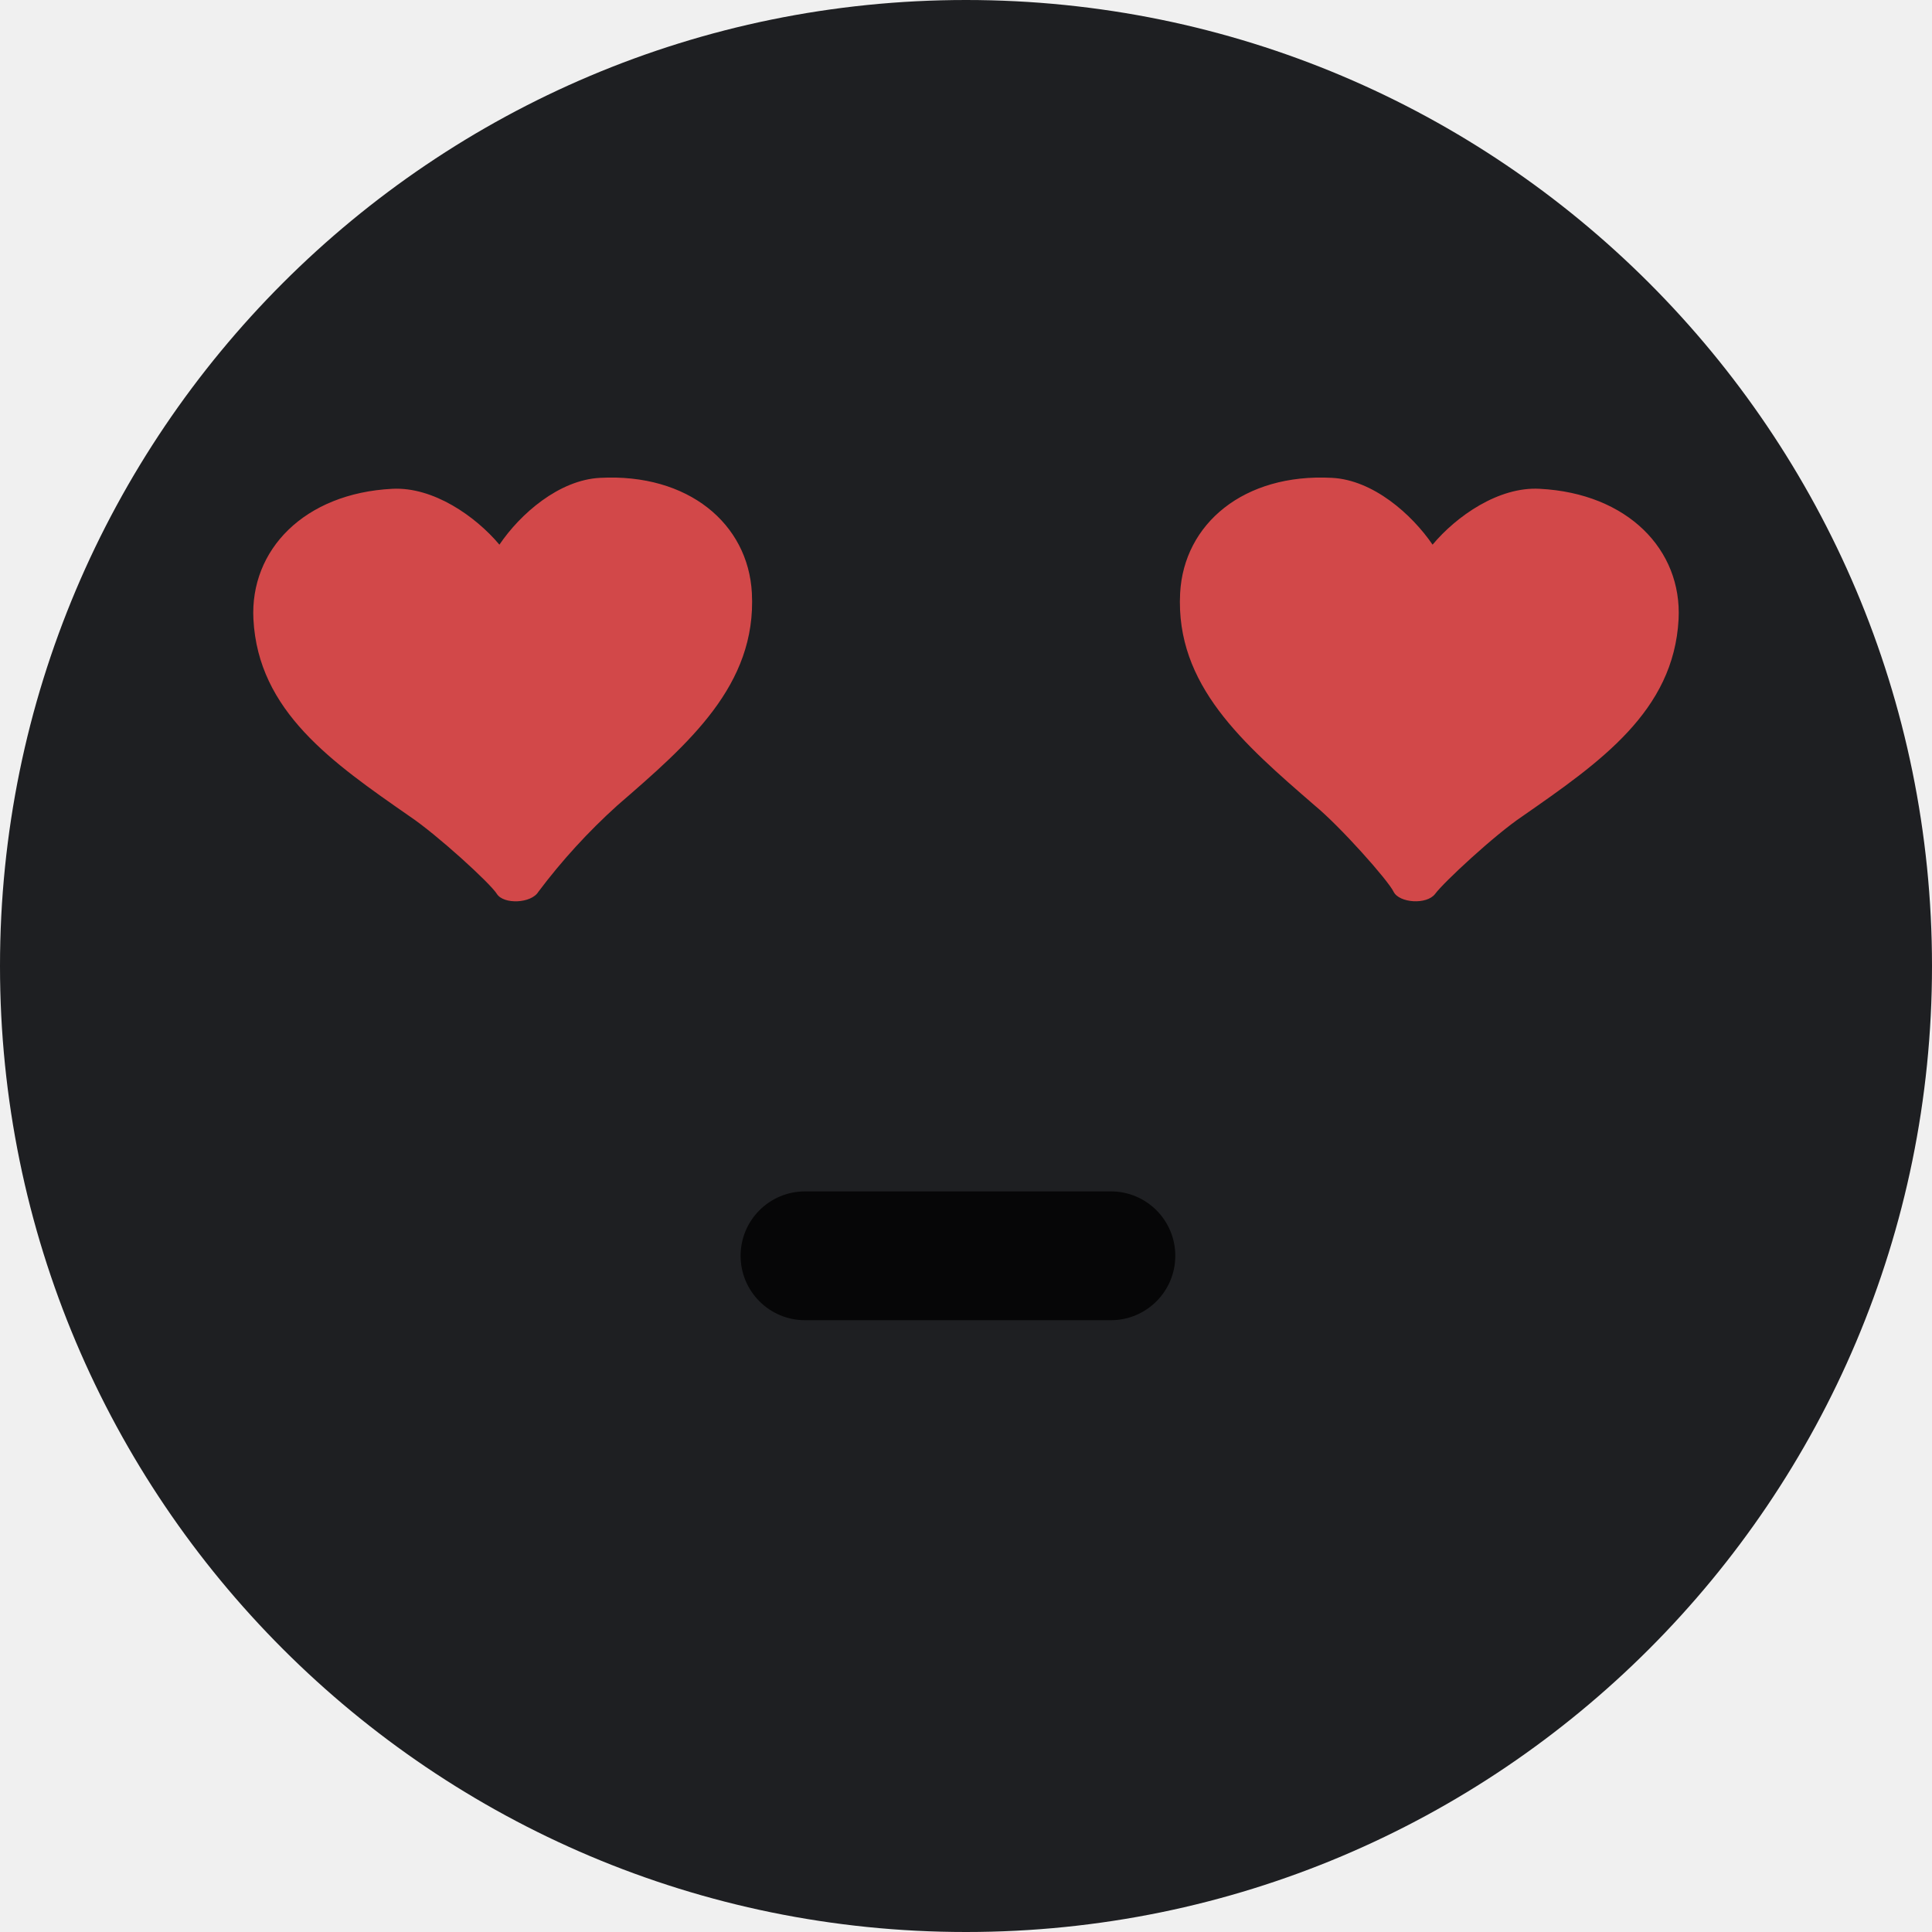
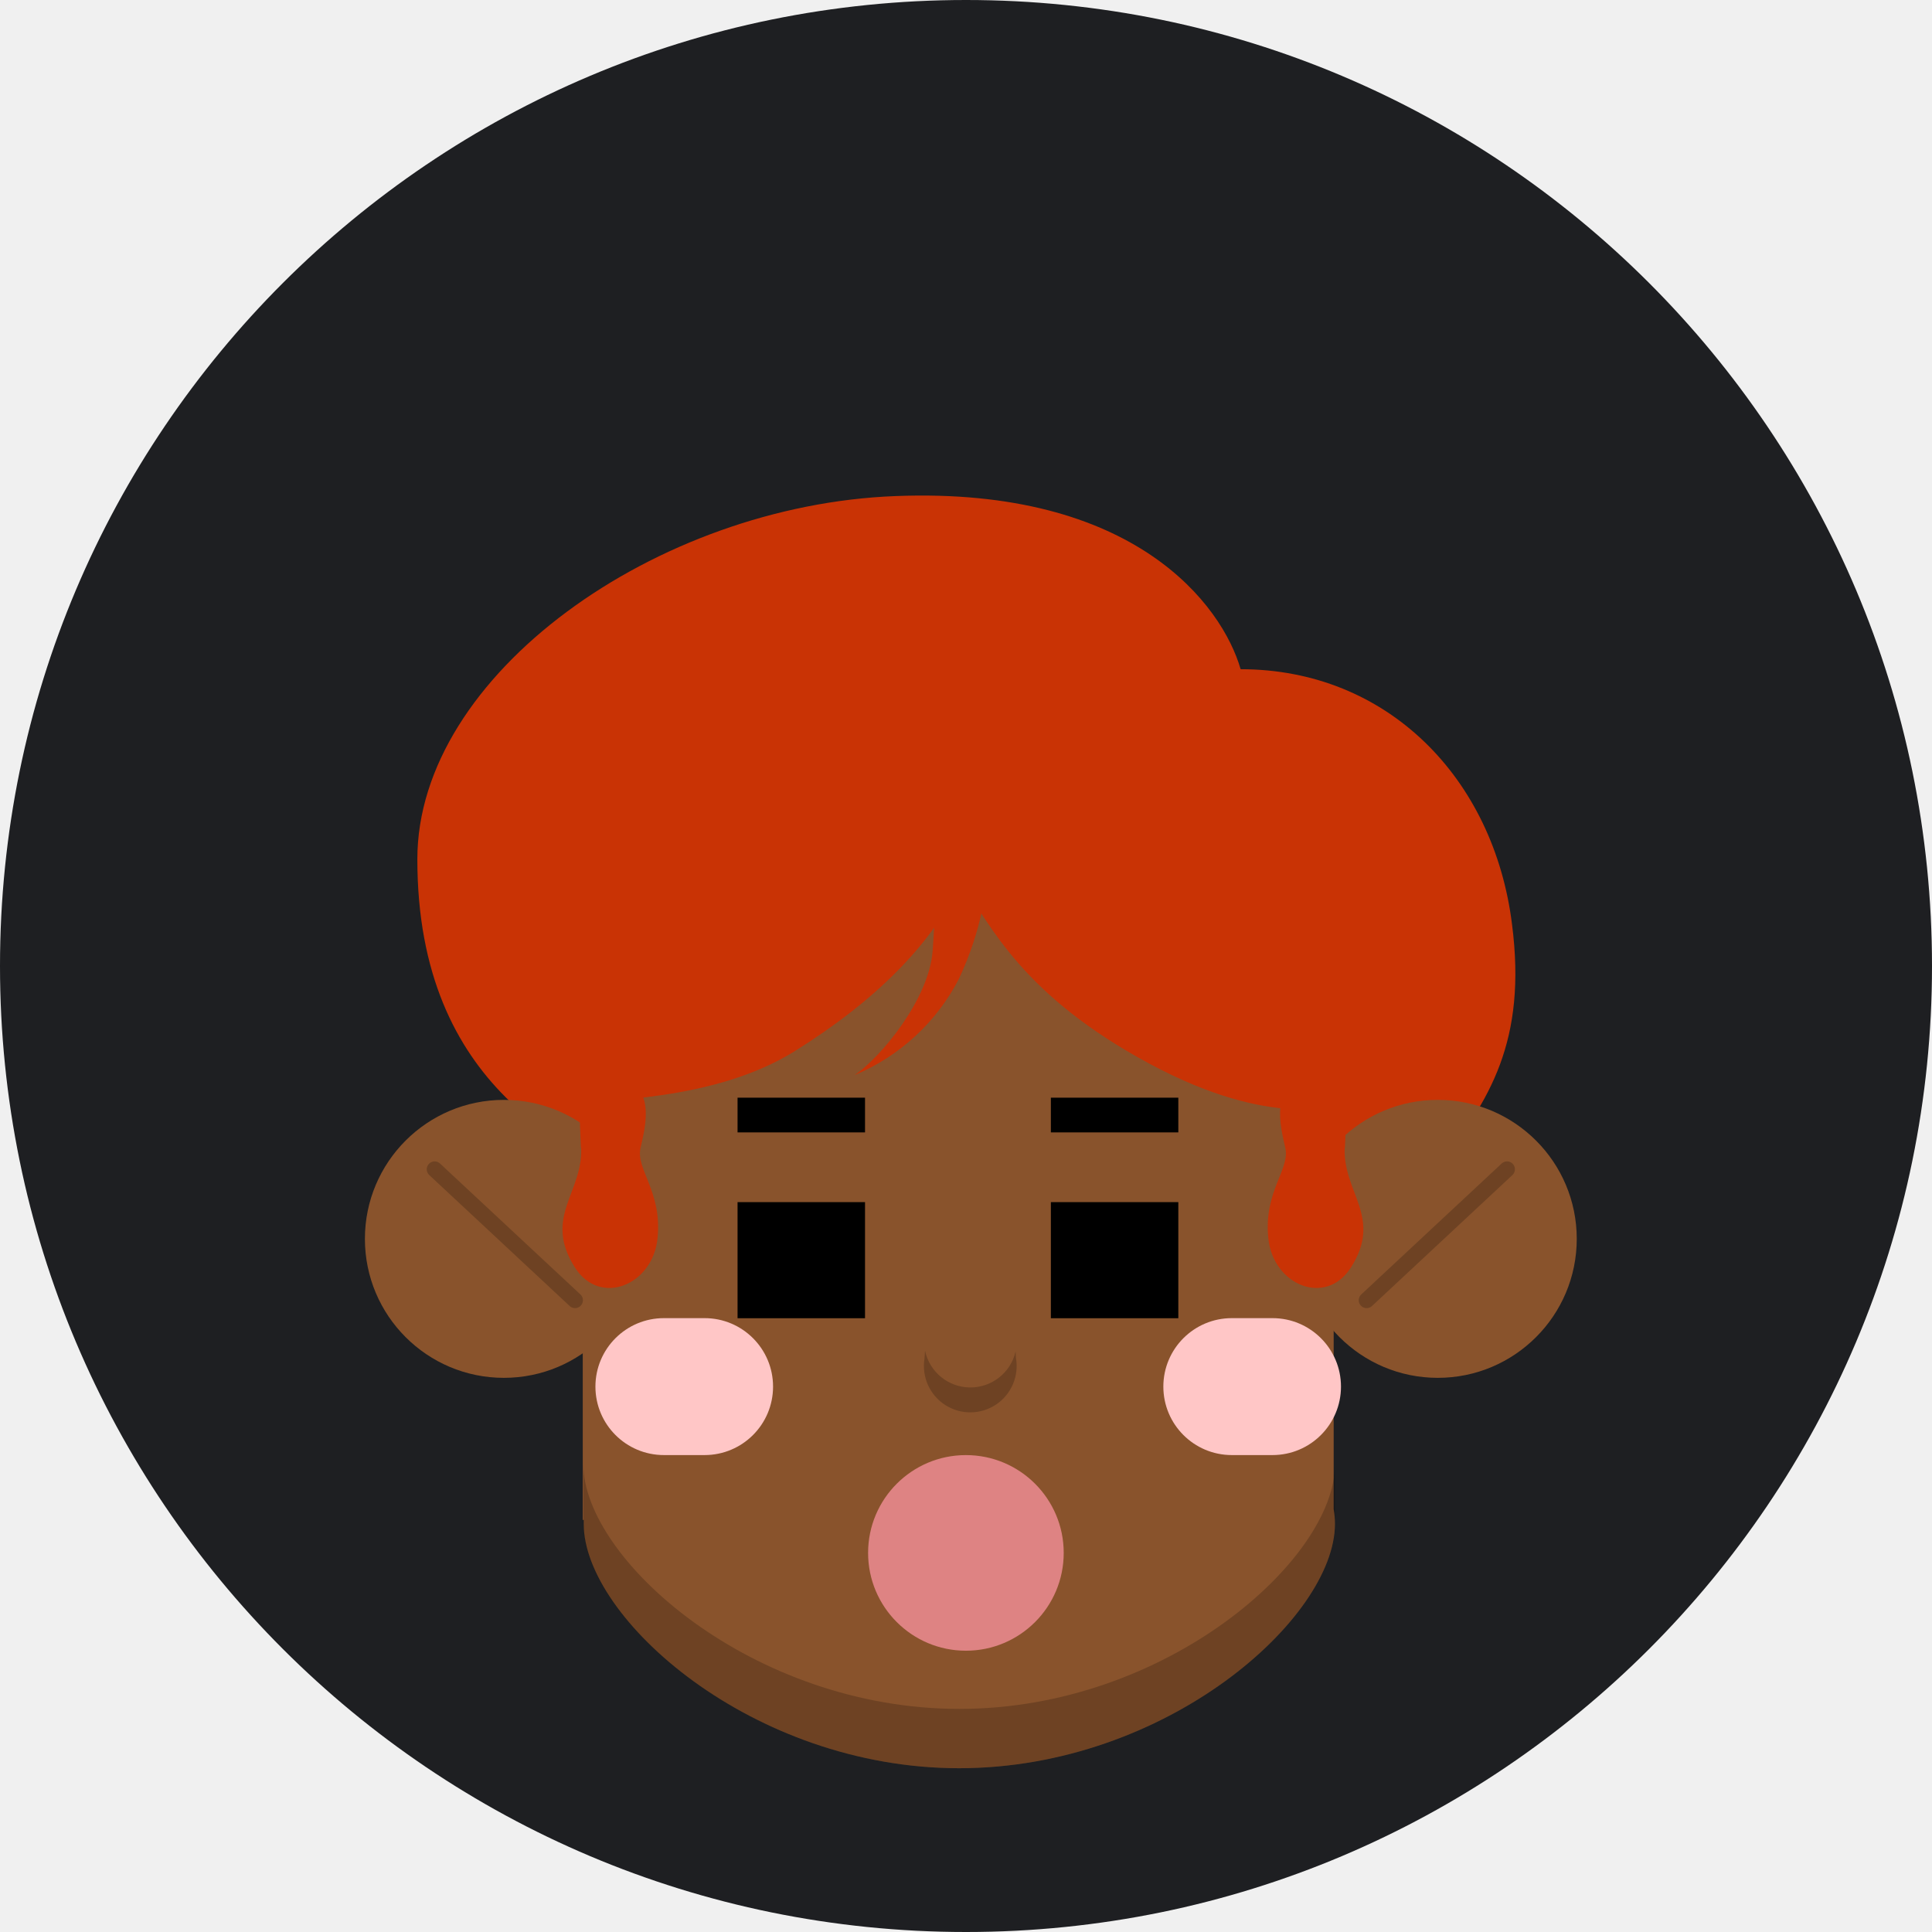
- <svg xmlns="http://www.w3.org/2000/svg" viewBox="0 0 120 120" fill="none" shape-rendering="auto">
+ <svg xmlns="http://www.w3.org/2000/svg" viewBox="0 0 440 440" fill="none" shape-rendering="auto">
  <mask id="viewboxMask">
-     <rect width="120" height="120" rx="60" ry="60" x="0" y="0" fill="#fff" />
+     <rect width="440" height="440" rx="220" ry="220" x="0" y="0" fill="#fff" />
  </mask>
  <g mask="url(#viewboxMask)">
-     <rect fill="#1e1f22" width="120" height="120" x="0" y="0" />
-     <g transform="translate(22 68)">
-       <rect x="24" y="6" width="27" height="8" rx="4" fill="#000" fill-opacity=".8" />
+     <rect fill="#1e1f22" width="440" height="440" x="0" y="0" />
+     <g transform="matrix(.71048 0 0 .71048 24 2)">
+       <path d="M253.3 156.2c76.7-3 104.7 35 110.6 55.5 47.1 0 81.2 35 87 81.8 4.8 37.4-7.2 56.5-23.7 77.4a53.4 53.4 0 0 1-30.7 18.8c-16.6 5-18 6.3-57 6.3h-67.6c-51.6 0-71.7-7-95.3-17.4-26.6-11.7-76.6-32.1-76.6-106 0-59.2 76.7-113.5 153.3-116.4Z" fill="#c93305" />
    </g>
-     <g transform="translate(8 20)">
-       <path d="M29.27 9.68c-2.55.13-4.96 2.24-6.25 4.15-1.48-1.76-4.1-3.6-6.65-3.47-5.48.28-8.85 3.8-8.63 8.1.3 5.72 4.88 8.89 9.7 12.24 1.71 1.15 5 4.15 5.42 4.82.42.67 2.14.6 2.58-.13a37.8 37.8 0 0 1 4.9-5.36c4.43-3.84 8.66-7.47 8.36-13.2-.23-4.3-3.95-7.44-9.43-7.15ZM87.63 10.36c-2.55-.14-5.17 1.7-6.65 3.47-1.3-1.9-3.7-4.02-6.25-4.15-5.48-.29-9.2 2.86-9.43 7.16-.3 5.72 3.93 9.35 8.36 13.19 1.6 1.32 4.55 4.64 4.9 5.36.35.7 2.06.82 2.58.13.51-.7 3.7-3.67 5.42-4.82 4.81-3.35 9.4-6.52 9.7-12.24.22-4.3-3.15-7.82-8.63-8.1Z" fill="#FF5353" fill-opacity=".8" />
+     <g transform="translate(81.7 150.7) scale(.71856)">
+       <path d="M309 148H71v124h.3v1.3c0 29.8 53.3 77.4 119 77.4 65.8 0 119.1-47.6 119.1-77.4 0-1.6-.1-3.1-.4-4.7V148Z" fill="#89532c" />
+       <path d="M71.2 253.6v.9-.9ZM71.2 254.5v18.8c0 29.8 53.4 77.4 119.1 77.4 65.8 0 119.1-47.6 119.1-77.4v-19.7.9c0 29.9-53.3 77.4-119 77.4-65.8 0-119.1-47.5-119.2-77.4Z" fill="#000" fill-opacity=".2" />
+       <path d="M309 152.5c0 55.9-54.2 101.8-120 101.8-65.7 0-119-45.3-119-101.2C70 97.3 123.3 52 189 52c65.8 0 120 44.6 120 100.5Z" fill="#89532c" />
+     </g>
+     <g transform="translate(199.5 333.4) scale(.71856)">
+       <path d="M59.5 28.2a31 31 0 1 1-62 0 31 31 0 0 1 62 0Z" fill="#DE8383" />
+     </g>
+     <g transform="translate(280.7 235.4) scale(.71856)">
+       <rect x="21" y="21" width="88.1" height="88.1" rx="44.1" fill="#89532c" />
+       <path d="M87 43 42.5 84.5" stroke="#000" stroke-opacity=".2" stroke-width="5" stroke-linecap="round" stroke-linejoin="round" />
+     </g>
+     <g transform="matrix(-.71856 0 0 .71856 161.5 235.4)">
+       <rect x="21" y="21" width="88.1" height="88.1" rx="44.1" fill="#89532c" />
+       <path d="M87 43 42.5 84.5" stroke="#000" stroke-opacity=".2" stroke-width="5" stroke-linecap="round" stroke-linejoin="round" />
+     </g>
+     <g transform="translate(114.8 215.5) scale(.71856)">
+       <path d="M74 81.1h40.4v36.8H74zM74 48h40.4v11H74zM173.3 81.1h40.4v36.8h-40.4zM173.3 48h40.4v11h-40.4z" fill="#000" />
+     </g>
+     <g transform="translate(127.7 288.7) scale(.71856)">
+       <g fill="#FFC6C6">
+         <rect x="11" y="16" width="56.3" height="43.4" rx="21.7" />
+         <rect x="191" y="16" width="56.3" height="43.4" rx="21.7" />
+       </g>
+     </g>
+     <g transform="translate(193 279.4) scale(.71856)">
+       <path d="m24.6 39.3-.2 2.6a14.7 14.7 0 1 0 29-.4l-.1-2a14.7 14.7 0 0 1-28.7-.2Z" fill="#000" fill-opacity=".2" />
+     </g>
+     <g transform="matrix(.52237 0 0 .52237 122.9 244.8)">
+       <path d="M18 31.8C17.3 12.2 15 2.3 32 0c19.6 3.6 14 22.6 12 31.8-2.2 9.3 9.5 19 7.4 39.4-2 20.4-25 30-36 12.8-14-22 3.5-32.6 2.7-52.2Z" fill="#c93305" />
+     </g>
+     <g transform="matrix(-.52237 0 0 .52237 315.7 244.8)">
+       <path d="M18 31.8C17.3 12.2 15 2.3 32 0c19.6 3.6 14 22.6 12 31.8-2.2 9.3 9.5 19 7.4 39.4-2 20.4-25 30-36 12.8-14-22 3.5-32.6 2.7-52.2Z" fill="#c93305" />
+     </g>
+     <g transform="matrix(.52237 0 0 .52237 108.7 145.6)">
+       <g fill="#c93305">
+         <path d="M374 133c6.5 15.9 11.5 34.5 11.5 70-11 0-38.5 11-92.5-18-54.8-29.5-68.9-59.5-82-79-13 27-37 51.3-72.5 73.5C103 201.7 54.2 200.5 38 203c0-23.1 2-46 10.9-67.4A176 176 0 0 1 211 27a175 175 0 0 1 124 51.5c16.4 16.4 30.2 33.1 39 54.5Z" />
+         <path d="M210 148c10.4-22.4 12-39.5 12-47.5-4.5-25-20.5-14-22-7.5s.5 17-1.5 43c-1.6 20.8-22.3 46-34 54a90.6 90.6 0 0 0 45.5-42Z" />
+       </g>
    </g>
  </g>
</svg>
